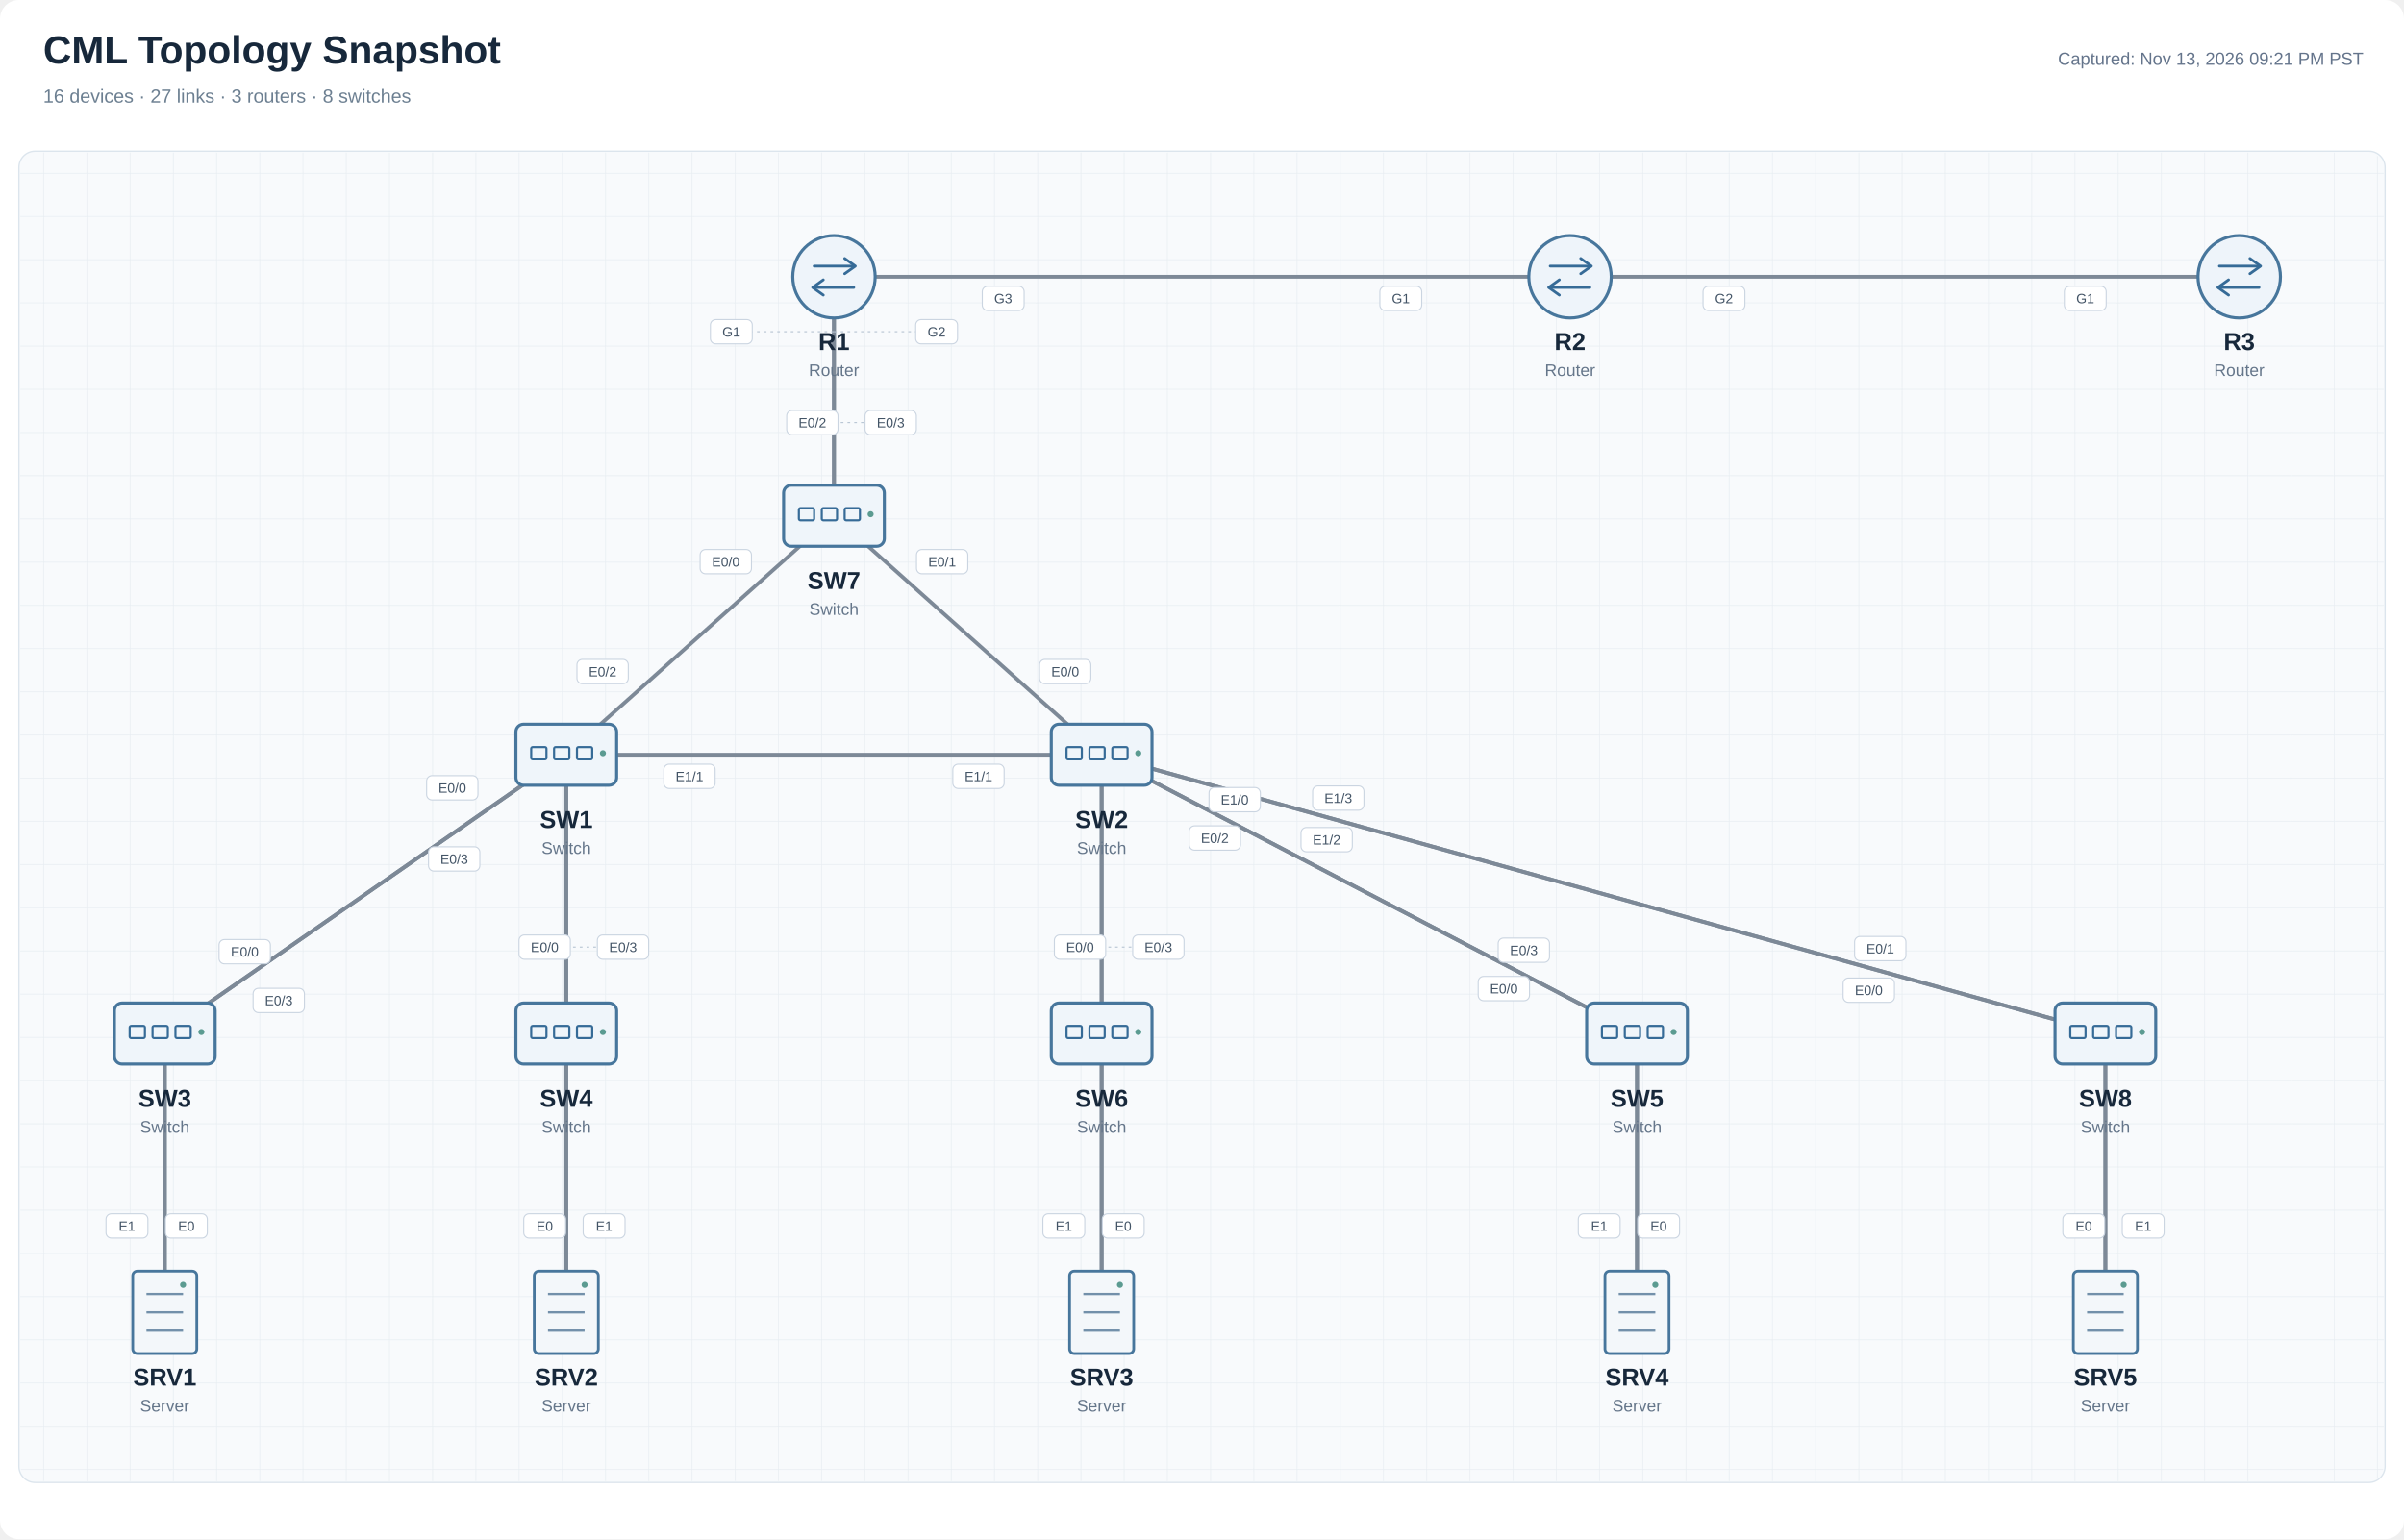
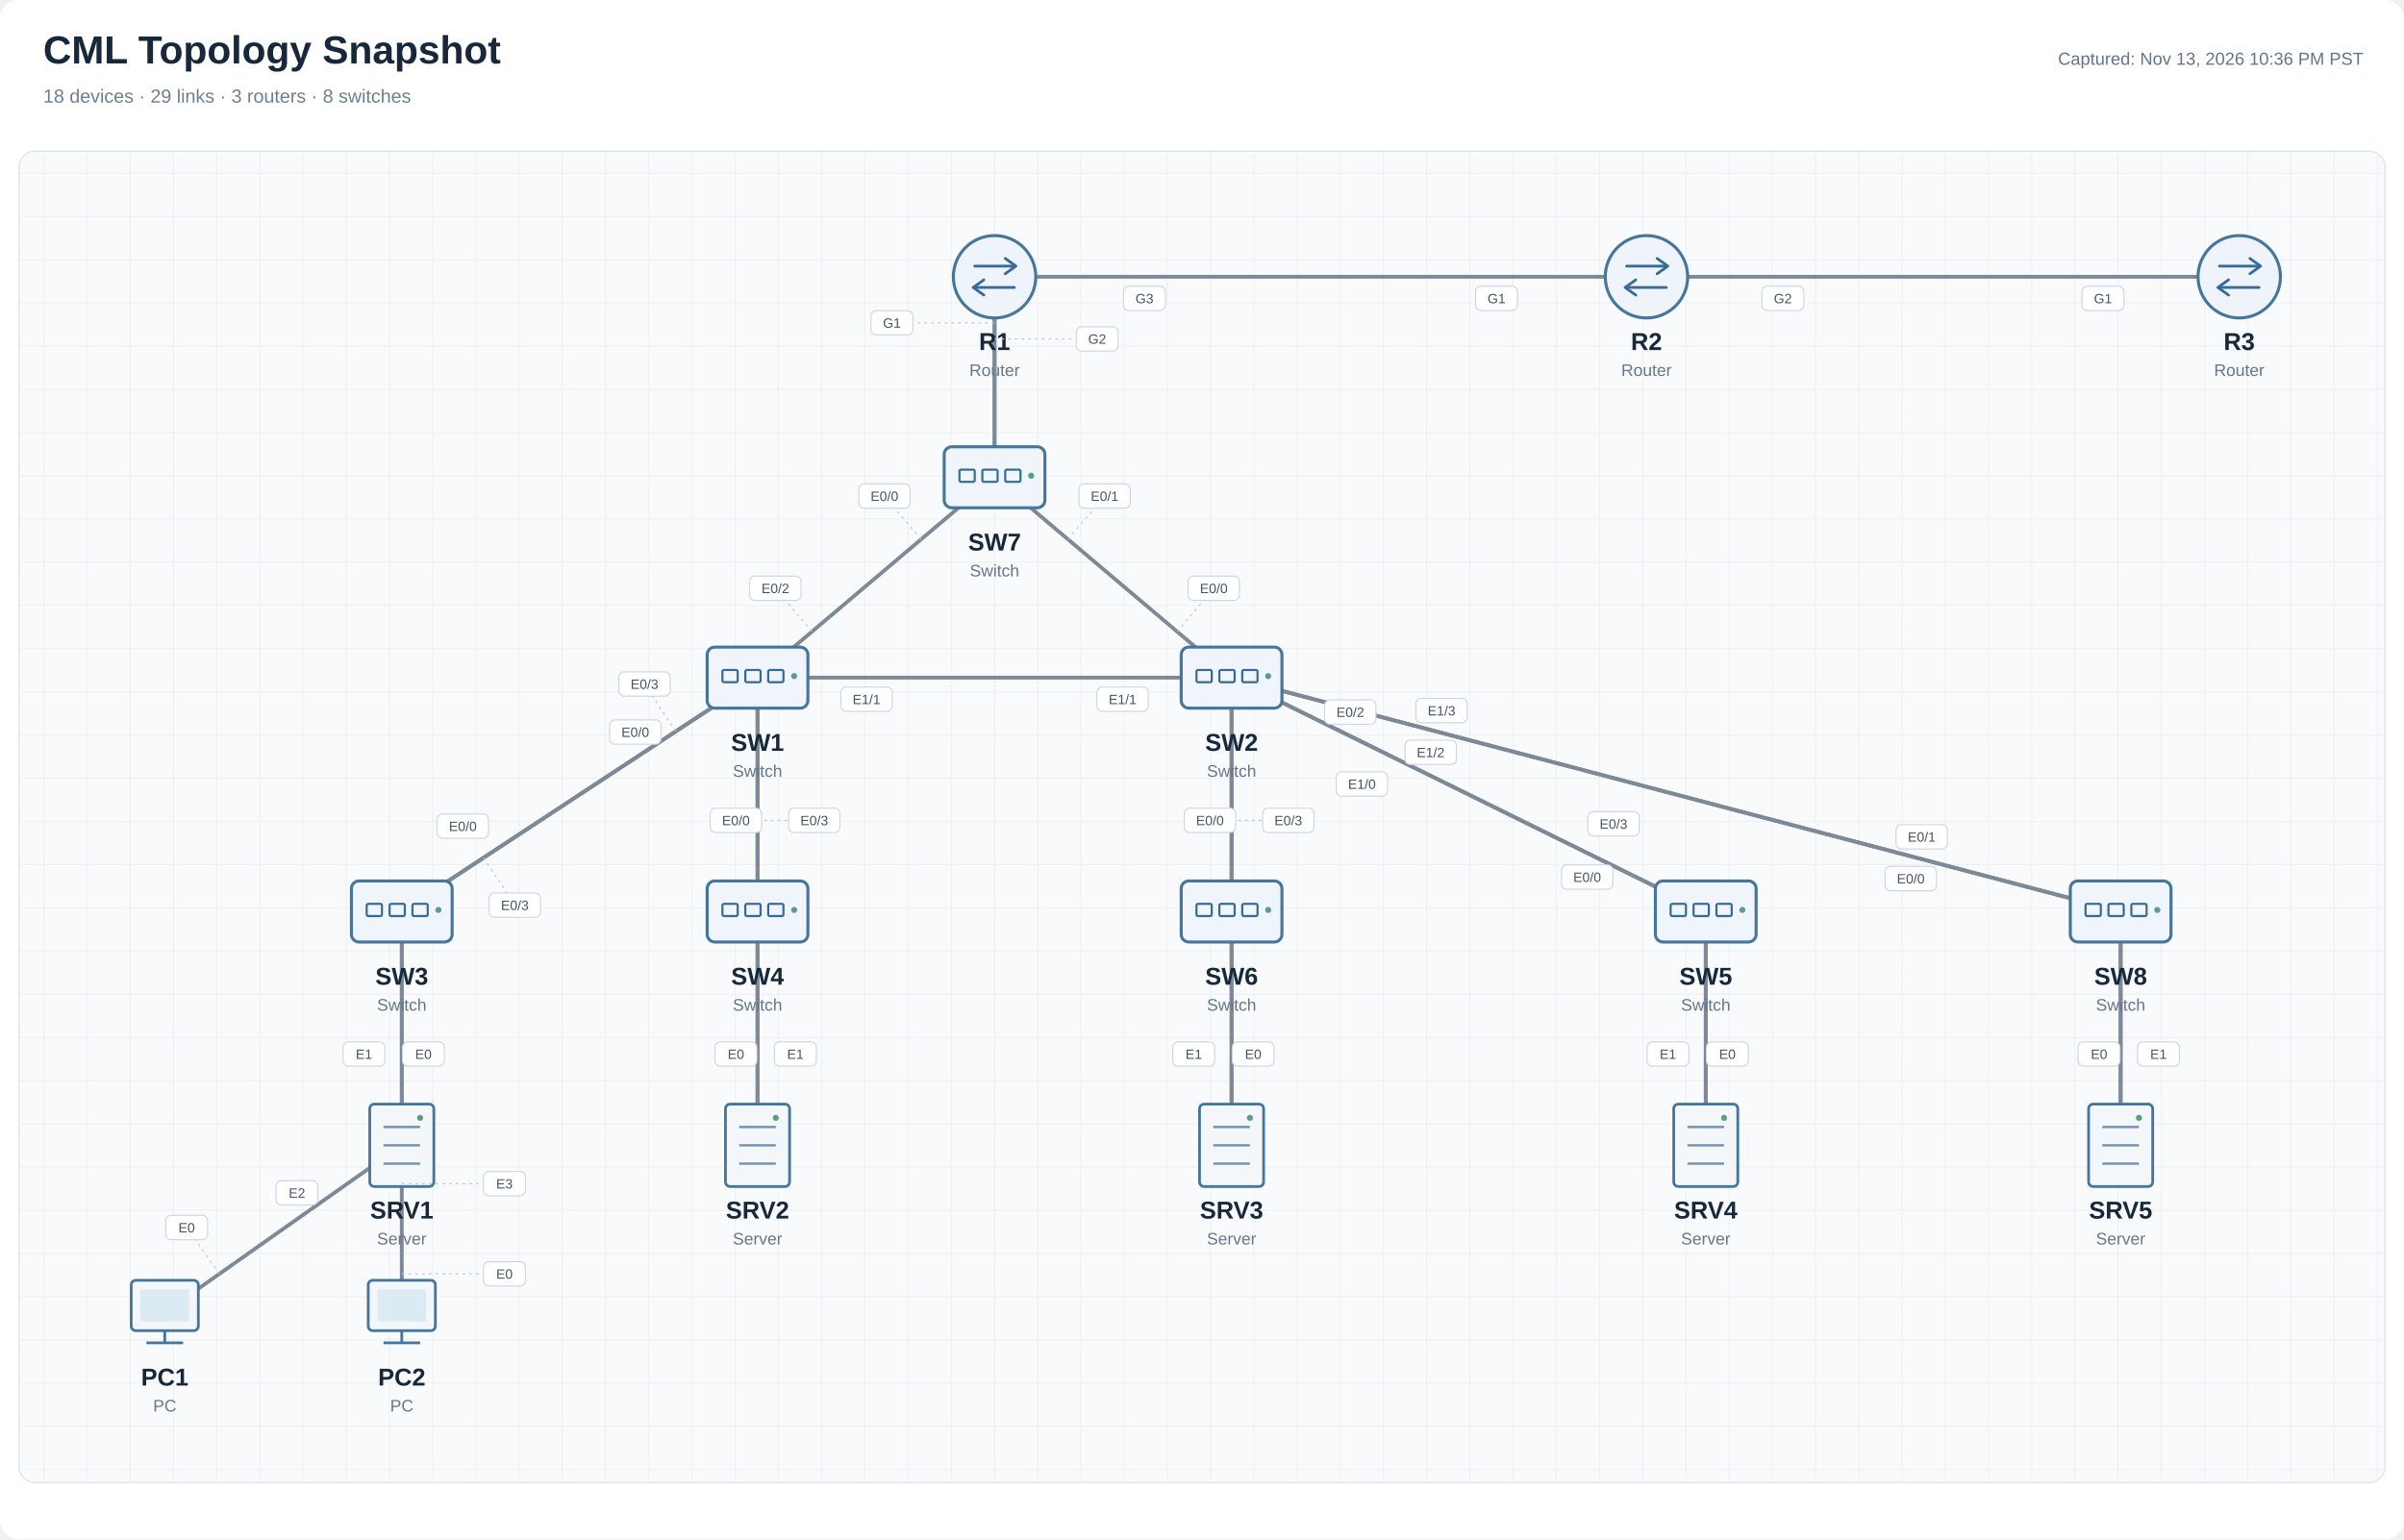
- <svg xmlns="http://www.w3.org/2000/svg" width="1780" height="1140" viewBox="0 0 1780 1140" data-nodes="16" data-links="27" data-routers="3" data-switches="8">
+ <svg xmlns="http://www.w3.org/2000/svg" width="1780" height="1140" viewBox="0 0 1780 1140" data-nodes="18" data-links="29" data-routers="3" data-switches="8">
  <defs>
    <pattern id="grid" width="32" height="32" patternUnits="userSpaceOnUse">
      <path d="M32 0H0V32" fill="none" stroke="#e8edf2" stroke-width="1" />
    </pattern>
  </defs>
  <rect width="1780" height="1140" rx="14" fill="#fff" />
  <rect x="14" y="112" width="1752" height="986" rx="12" fill="#f8fafc" stroke="#dce5ed" />
  <rect x="15" y="113" width="1750" height="984" rx="12" fill="url(#grid)" />
  <text x="32" y="47" font-family="Arial,Segoe UI,sans-serif" font-size="29" font-weight="700" fill="#17283b">CML Topology Snapshot</text>
-   <text x="32" y="76" font-family="Arial,Segoe UI,sans-serif" font-size="14" fill="#6c7f91">16 devices  ·  27 links  ·  3 routers  ·  8 switches</text>
-   <text x="1750" y="48" text-anchor="end" font-family="Arial,Segoe UI,sans-serif" font-size="13" fill="#64748b">Captured: Nov 13, 2026 09:21 PM PST</text>
-   <line x1="419.3" y1="559.0" x2="122.0" y2="765.5" stroke="#7d8997" stroke-width="2.8" />
-   <line x1="419.3" y1="559.0" x2="419.3" y2="765.5" stroke="#7d8997" stroke-width="2.8" />
-   <line x1="815.7" y1="559.0" x2="815.7" y2="765.5" stroke="#7d8997" stroke-width="2.8" />
-   <line x1="815.7" y1="559.0" x2="1212.1" y2="765.5" stroke="#7d8997" stroke-width="2.8" />
-   <line x1="122.0" y1="972.0" x2="122.0" y2="765.5" stroke="#7d8997" stroke-width="2.8" />
-   <line x1="122.0" y1="972.0" x2="122.0" y2="765.5" stroke="#7d8997" stroke-width="2.8" />
-   <line x1="419.3" y1="765.5" x2="419.3" y2="972.0" stroke="#7d8997" stroke-width="2.8" />
-   <line x1="419.3" y1="765.5" x2="419.3" y2="972.0" stroke="#7d8997" stroke-width="2.8" />
-   <line x1="815.7" y1="972.0" x2="815.7" y2="765.5" stroke="#7d8997" stroke-width="2.8" />
-   <line x1="815.7" y1="972.0" x2="815.7" y2="765.5" stroke="#7d8997" stroke-width="2.8" />
-   <line x1="1212.1" y1="972.0" x2="1212.1" y2="765.5" stroke="#7d8997" stroke-width="2.8" />
-   <line x1="1212.1" y1="972.0" x2="1212.1" y2="765.5" stroke="#7d8997" stroke-width="2.8" />
-   <line x1="122.0" y1="765.5" x2="419.3" y2="559.0" stroke="#7d8997" stroke-width="2.8" />
-   <line x1="419.3" y1="765.5" x2="419.3" y2="559.0" stroke="#7d8997" stroke-width="2.8" />
-   <line x1="815.7" y1="765.5" x2="815.7" y2="559.0" stroke="#7d8997" stroke-width="2.8" />
-   <line x1="1212.1" y1="765.5" x2="815.7" y2="559.0" stroke="#7d8997" stroke-width="2.8" />
-   <line x1="419.3" y1="559.0" x2="815.7" y2="559.0" stroke="#7d8997" stroke-width="2.8" />
-   <line x1="419.3" y1="559.0" x2="617.5" y2="382.0" stroke="#7d8997" stroke-width="2.8" />
-   <line x1="815.7" y1="559.0" x2="617.5" y2="382.0" stroke="#7d8997" stroke-width="2.8" />
-   <line x1="815.7" y1="559.0" x2="1558.9" y2="765.5" stroke="#7d8997" stroke-width="2.8" />
-   <line x1="815.7" y1="559.0" x2="1558.9" y2="765.5" stroke="#7d8997" stroke-width="2.8" />
-   <line x1="1558.9" y1="765.5" x2="1558.9" y2="972.0" stroke="#7d8997" stroke-width="2.8" />
-   <line x1="1558.9" y1="765.5" x2="1558.9" y2="972.0" stroke="#7d8997" stroke-width="2.8" />
-   <line x1="617.5" y1="205.0" x2="617.5" y2="382.0" stroke="#7d8997" stroke-width="2.8" />
-   <line x1="617.5" y1="205.0" x2="617.5" y2="382.0" stroke="#7d8997" stroke-width="2.8" />
-   <line x1="617.5" y1="205.0" x2="1162.5" y2="205.0" stroke="#7d8997" stroke-width="2.8" />
-   <line x1="1162.5" y1="205.0" x2="1658.0" y2="205.0" stroke="#7d8997" stroke-width="2.8" />
-   <g transform="translate(419.3,559.0) scale(1.13)">
+   <text x="32" y="76" font-family="Arial,Segoe UI,sans-serif" font-size="14" fill="#6c7f91">18 devices  ·  29 links  ·  3 routers  ·  8 switches</text>
+   <text x="1750" y="48" text-anchor="end" font-family="Arial,Segoe UI,sans-serif" font-size="13" fill="#64748b">Captured: Nov 13, 2026 10:36 PM PST</text>
+   <line x1="560.9" y1="501.9" x2="297.5" y2="675.1" stroke="#7d8997" stroke-width="2.8" />
+   <line x1="560.9" y1="501.9" x2="560.9" y2="675.1" stroke="#7d8997" stroke-width="2.8" />
+   <line x1="911.9" y1="501.9" x2="911.9" y2="675.1" stroke="#7d8997" stroke-width="2.8" />
+   <line x1="911.9" y1="501.9" x2="1263.0" y2="675.1" stroke="#7d8997" stroke-width="2.8" />
+   <line x1="297.5" y1="848.3" x2="297.5" y2="675.1" stroke="#7d8997" stroke-width="2.8" />
+   <line x1="297.5" y1="848.3" x2="297.5" y2="675.1" stroke="#7d8997" stroke-width="2.8" />
+   <line x1="560.9" y1="675.1" x2="560.9" y2="848.3" stroke="#7d8997" stroke-width="2.8" />
+   <line x1="560.9" y1="675.1" x2="560.9" y2="848.3" stroke="#7d8997" stroke-width="2.8" />
+   <line x1="911.9" y1="848.3" x2="911.9" y2="675.1" stroke="#7d8997" stroke-width="2.8" />
+   <line x1="911.9" y1="848.3" x2="911.9" y2="675.1" stroke="#7d8997" stroke-width="2.8" />
+   <line x1="1263.0" y1="848.3" x2="1263.0" y2="675.1" stroke="#7d8997" stroke-width="2.8" />
+   <line x1="1263.0" y1="848.3" x2="1263.0" y2="675.1" stroke="#7d8997" stroke-width="2.8" />
+   <line x1="297.5" y1="675.1" x2="560.9" y2="501.9" stroke="#7d8997" stroke-width="2.8" />
+   <line x1="560.9" y1="675.1" x2="560.9" y2="501.9" stroke="#7d8997" stroke-width="2.8" />
+   <line x1="911.9" y1="675.1" x2="911.9" y2="501.9" stroke="#7d8997" stroke-width="2.8" />
+   <line x1="1263.0" y1="675.1" x2="911.9" y2="501.9" stroke="#7d8997" stroke-width="2.8" />
+   <line x1="560.9" y1="501.9" x2="911.9" y2="501.9" stroke="#7d8997" stroke-width="2.8" />
+   <line x1="560.9" y1="501.9" x2="736.4" y2="353.5" stroke="#7d8997" stroke-width="2.8" />
+   <line x1="911.9" y1="501.9" x2="736.4" y2="353.5" stroke="#7d8997" stroke-width="2.8" />
+   <line x1="911.9" y1="501.9" x2="1570.2" y2="675.1" stroke="#7d8997" stroke-width="2.8" />
+   <line x1="911.9" y1="501.9" x2="1570.2" y2="675.1" stroke="#7d8997" stroke-width="2.8" />
+   <line x1="1570.2" y1="675.1" x2="1570.2" y2="848.3" stroke="#7d8997" stroke-width="2.8" />
+   <line x1="1570.2" y1="675.1" x2="1570.2" y2="848.3" stroke="#7d8997" stroke-width="2.8" />
+   <line x1="736.4" y1="205.0" x2="736.4" y2="353.5" stroke="#7d8997" stroke-width="2.8" />
+   <line x1="736.4" y1="205.0" x2="736.4" y2="353.5" stroke="#7d8997" stroke-width="2.8" />
+   <line x1="736.4" y1="205.0" x2="1219.1" y2="205.0" stroke="#7d8997" stroke-width="2.8" />
+   <line x1="1219.1" y1="205.0" x2="1658.0" y2="205.0" stroke="#7d8997" stroke-width="2.8" />
+   <line x1="122.0" y1="972.0" x2="297.5" y2="848.3" stroke="#7d8997" stroke-width="2.8" />
+   <line x1="297.5" y1="972.0" x2="297.5" y2="848.3" stroke="#7d8997" stroke-width="2.8" />
+   <g transform="translate(560.9,501.9) scale(1.13)">
    <rect x="-33" y="-20" width="66" height="40" rx="5" fill="#eff5fa" stroke="#47769c" stroke-width="2" />
    <rect x="-23" y="-5" width="10" height="8" rx="1" fill="none" stroke="#366b97" stroke-width="1.4" />
    <rect x="-8" y="-5" width="10" height="8" rx="1" fill="none" stroke="#366b97" stroke-width="1.4" />
    <rect x="7" y="-5" width="10" height="8" rx="1" fill="none" stroke="#366b97" stroke-width="1.4" />
    <circle cx="24" cy="-1" r="2" fill="#5b9b91" />
    <text x="0" y="48" text-anchor="middle" font-family="Arial,Segoe UI,sans-serif" font-size="16" font-weight="700" fill="#17283b">SW1</text>
    <text x="0" y="65" text-anchor="middle" font-family="Arial,Segoe UI,sans-serif" font-size="11" fill="#65768a">Switch</text>
  </g>
-   <g transform="translate(815.7,559.0) scale(1.13)">
+   <g transform="translate(911.9,501.9) scale(1.13)">
    <rect x="-33" y="-20" width="66" height="40" rx="5" fill="#eff5fa" stroke="#47769c" stroke-width="2" />
    <rect x="-23" y="-5" width="10" height="8" rx="1" fill="none" stroke="#366b97" stroke-width="1.4" />
    <rect x="-8" y="-5" width="10" height="8" rx="1" fill="none" stroke="#366b97" stroke-width="1.4" />
    <rect x="7" y="-5" width="10" height="8" rx="1" fill="none" stroke="#366b97" stroke-width="1.4" />
    <circle cx="24" cy="-1" r="2" fill="#5b9b91" />
    <text x="0" y="48" text-anchor="middle" font-family="Arial,Segoe UI,sans-serif" font-size="16" font-weight="700" fill="#17283b">SW2</text>
    <text x="0" y="65" text-anchor="middle" font-family="Arial,Segoe UI,sans-serif" font-size="11" fill="#65768a">Switch</text>
  </g>
-   <g transform="translate(122.0,972.0) scale(1.13)">
+   <g transform="translate(297.5,848.3) scale(1.13)">
    <rect x="-21" y="-27" width="42" height="54" rx="3" fill="#f3f7fa" stroke="#47769c" stroke-width="1.8" />
    <path d="M-12 -12 H12 M-12 0 H12 M-12 12 H12" stroke="#7290aa" stroke-width="1.5" />
    <circle cx="12" cy="-18" r="2" fill="#5b9b91" />
    <text x="0" y="48" text-anchor="middle" font-family="Arial,Segoe UI,sans-serif" font-size="16" font-weight="700" fill="#17283b">SRV1</text>
    <text x="0" y="65" text-anchor="middle" font-family="Arial,Segoe UI,sans-serif" font-size="11" fill="#65768a">Server</text>
  </g>
-   <g transform="translate(122.0,765.5) scale(1.13)">
+   <g transform="translate(297.5,675.1) scale(1.13)">
    <rect x="-33" y="-20" width="66" height="40" rx="5" fill="#eff5fa" stroke="#47769c" stroke-width="2" />
    <rect x="-23" y="-5" width="10" height="8" rx="1" fill="none" stroke="#366b97" stroke-width="1.4" />
    <rect x="-8" y="-5" width="10" height="8" rx="1" fill="none" stroke="#366b97" stroke-width="1.4" />
    <rect x="7" y="-5" width="10" height="8" rx="1" fill="none" stroke="#366b97" stroke-width="1.4" />
    <circle cx="24" cy="-1" r="2" fill="#5b9b91" />
    <text x="0" y="48" text-anchor="middle" font-family="Arial,Segoe UI,sans-serif" font-size="16" font-weight="700" fill="#17283b">SW3</text>
    <text x="0" y="65" text-anchor="middle" font-family="Arial,Segoe UI,sans-serif" font-size="11" fill="#65768a">Switch</text>
  </g>
-   <g transform="translate(419.3,765.5) scale(1.13)">
+   <g transform="translate(560.9,675.1) scale(1.13)">
    <rect x="-33" y="-20" width="66" height="40" rx="5" fill="#eff5fa" stroke="#47769c" stroke-width="2" />
    <rect x="-23" y="-5" width="10" height="8" rx="1" fill="none" stroke="#366b97" stroke-width="1.4" />
    <rect x="-8" y="-5" width="10" height="8" rx="1" fill="none" stroke="#366b97" stroke-width="1.4" />
    <rect x="7" y="-5" width="10" height="8" rx="1" fill="none" stroke="#366b97" stroke-width="1.4" />
    <circle cx="24" cy="-1" r="2" fill="#5b9b91" />
    <text x="0" y="48" text-anchor="middle" font-family="Arial,Segoe UI,sans-serif" font-size="16" font-weight="700" fill="#17283b">SW4</text>
    <text x="0" y="65" text-anchor="middle" font-family="Arial,Segoe UI,sans-serif" font-size="11" fill="#65768a">Switch</text>
  </g>
-   <g transform="translate(1212.1,765.5) scale(1.13)">
+   <g transform="translate(1263.0,675.1) scale(1.13)">
    <rect x="-33" y="-20" width="66" height="40" rx="5" fill="#eff5fa" stroke="#47769c" stroke-width="2" />
    <rect x="-23" y="-5" width="10" height="8" rx="1" fill="none" stroke="#366b97" stroke-width="1.4" />
    <rect x="-8" y="-5" width="10" height="8" rx="1" fill="none" stroke="#366b97" stroke-width="1.4" />
    <rect x="7" y="-5" width="10" height="8" rx="1" fill="none" stroke="#366b97" stroke-width="1.4" />
    <circle cx="24" cy="-1" r="2" fill="#5b9b91" />
    <text x="0" y="48" text-anchor="middle" font-family="Arial,Segoe UI,sans-serif" font-size="16" font-weight="700" fill="#17283b">SW5</text>
    <text x="0" y="65" text-anchor="middle" font-family="Arial,Segoe UI,sans-serif" font-size="11" fill="#65768a">Switch</text>
  </g>
-   <g transform="translate(815.7,765.5) scale(1.13)">
+   <g transform="translate(911.9,675.1) scale(1.13)">
    <rect x="-33" y="-20" width="66" height="40" rx="5" fill="#eff5fa" stroke="#47769c" stroke-width="2" />
    <rect x="-23" y="-5" width="10" height="8" rx="1" fill="none" stroke="#366b97" stroke-width="1.4" />
    <rect x="-8" y="-5" width="10" height="8" rx="1" fill="none" stroke="#366b97" stroke-width="1.4" />
    <rect x="7" y="-5" width="10" height="8" rx="1" fill="none" stroke="#366b97" stroke-width="1.4" />
    <circle cx="24" cy="-1" r="2" fill="#5b9b91" />
    <text x="0" y="48" text-anchor="middle" font-family="Arial,Segoe UI,sans-serif" font-size="16" font-weight="700" fill="#17283b">SW6</text>
    <text x="0" y="65" text-anchor="middle" font-family="Arial,Segoe UI,sans-serif" font-size="11" fill="#65768a">Switch</text>
  </g>
-   <g transform="translate(419.3,972.0) scale(1.13)">
+   <g transform="translate(560.9,848.3) scale(1.13)">
    <rect x="-21" y="-27" width="42" height="54" rx="3" fill="#f3f7fa" stroke="#47769c" stroke-width="1.8" />
    <path d="M-12 -12 H12 M-12 0 H12 M-12 12 H12" stroke="#7290aa" stroke-width="1.5" />
    <circle cx="12" cy="-18" r="2" fill="#5b9b91" />
    <text x="0" y="48" text-anchor="middle" font-family="Arial,Segoe UI,sans-serif" font-size="16" font-weight="700" fill="#17283b">SRV2</text>
    <text x="0" y="65" text-anchor="middle" font-family="Arial,Segoe UI,sans-serif" font-size="11" fill="#65768a">Server</text>
  </g>
-   <g transform="translate(815.7,972.0) scale(1.13)">
+   <g transform="translate(911.9,848.3) scale(1.13)">
    <rect x="-21" y="-27" width="42" height="54" rx="3" fill="#f3f7fa" stroke="#47769c" stroke-width="1.8" />
    <path d="M-12 -12 H12 M-12 0 H12 M-12 12 H12" stroke="#7290aa" stroke-width="1.5" />
    <circle cx="12" cy="-18" r="2" fill="#5b9b91" />
    <text x="0" y="48" text-anchor="middle" font-family="Arial,Segoe UI,sans-serif" font-size="16" font-weight="700" fill="#17283b">SRV3</text>
    <text x="0" y="65" text-anchor="middle" font-family="Arial,Segoe UI,sans-serif" font-size="11" fill="#65768a">Server</text>
  </g>
-   <g transform="translate(1212.1,972.0) scale(1.13)">
+   <g transform="translate(1263.0,848.3) scale(1.13)">
    <rect x="-21" y="-27" width="42" height="54" rx="3" fill="#f3f7fa" stroke="#47769c" stroke-width="1.8" />
    <path d="M-12 -12 H12 M-12 0 H12 M-12 12 H12" stroke="#7290aa" stroke-width="1.5" />
    <circle cx="12" cy="-18" r="2" fill="#5b9b91" />
    <text x="0" y="48" text-anchor="middle" font-family="Arial,Segoe UI,sans-serif" font-size="16" font-weight="700" fill="#17283b">SRV4</text>
    <text x="0" y="65" text-anchor="middle" font-family="Arial,Segoe UI,sans-serif" font-size="11" fill="#65768a">Server</text>
  </g>
-   <g transform="translate(617.5,382.0) scale(1.13)">
+   <g transform="translate(736.4,353.5) scale(1.13)">
    <rect x="-33" y="-20" width="66" height="40" rx="5" fill="#eff5fa" stroke="#47769c" stroke-width="2" />
    <rect x="-23" y="-5" width="10" height="8" rx="1" fill="none" stroke="#366b97" stroke-width="1.4" />
    <rect x="-8" y="-5" width="10" height="8" rx="1" fill="none" stroke="#366b97" stroke-width="1.4" />
    <rect x="7" y="-5" width="10" height="8" rx="1" fill="none" stroke="#366b97" stroke-width="1.4" />
    <circle cx="24" cy="-1" r="2" fill="#5b9b91" />
    <text x="0" y="48" text-anchor="middle" font-family="Arial,Segoe UI,sans-serif" font-size="16" font-weight="700" fill="#17283b">SW7</text>
    <text x="0" y="65" text-anchor="middle" font-family="Arial,Segoe UI,sans-serif" font-size="11" fill="#65768a">Switch</text>
  </g>
-   <g transform="translate(1558.9,765.5) scale(1.13)">
+   <g transform="translate(1570.2,675.1) scale(1.13)">
    <rect x="-33" y="-20" width="66" height="40" rx="5" fill="#eff5fa" stroke="#47769c" stroke-width="2" />
    <rect x="-23" y="-5" width="10" height="8" rx="1" fill="none" stroke="#366b97" stroke-width="1.4" />
    <rect x="-8" y="-5" width="10" height="8" rx="1" fill="none" stroke="#366b97" stroke-width="1.4" />
    <rect x="7" y="-5" width="10" height="8" rx="1" fill="none" stroke="#366b97" stroke-width="1.4" />
    <circle cx="24" cy="-1" r="2" fill="#5b9b91" />
    <text x="0" y="48" text-anchor="middle" font-family="Arial,Segoe UI,sans-serif" font-size="16" font-weight="700" fill="#17283b">SW8</text>
    <text x="0" y="65" text-anchor="middle" font-family="Arial,Segoe UI,sans-serif" font-size="11" fill="#65768a">Switch</text>
  </g>
-   <g transform="translate(1558.9,972.0) scale(1.13)">
+   <g transform="translate(1570.2,848.3) scale(1.13)">
    <rect x="-21" y="-27" width="42" height="54" rx="3" fill="#f3f7fa" stroke="#47769c" stroke-width="1.8" />
    <path d="M-12 -12 H12 M-12 0 H12 M-12 12 H12" stroke="#7290aa" stroke-width="1.5" />
    <circle cx="12" cy="-18" r="2" fill="#5b9b91" />
    <text x="0" y="48" text-anchor="middle" font-family="Arial,Segoe UI,sans-serif" font-size="16" font-weight="700" fill="#17283b">SRV5</text>
    <text x="0" y="65" text-anchor="middle" font-family="Arial,Segoe UI,sans-serif" font-size="11" fill="#65768a">Server</text>
  </g>
-   <g transform="translate(617.5,205.0) scale(1.13)">
+   <g transform="translate(736.4,205.0) scale(1.13)">
    <circle cx="0" cy="0" r="27" fill="#eef4fa" stroke="#47769c" stroke-width="2" />
    <path d="M-13 -7 H13 M-13 7 H13" fill="none" stroke="#366b97" stroke-width="1.8" stroke-linecap="round" />
    <path d="M7 -12 L14 -7 L7 -2 M-7 2 L-14 7 L-7 12" fill="none" stroke="#366b97" stroke-width="1.8" stroke-linecap="round" stroke-linejoin="round" />
    <text x="0" y="48" text-anchor="middle" font-family="Arial,Segoe UI,sans-serif" font-size="16" font-weight="700" fill="#17283b">R1</text>
    <text x="0" y="65" text-anchor="middle" font-family="Arial,Segoe UI,sans-serif" font-size="11" fill="#65768a">Router</text>
  </g>
-   <g transform="translate(1162.5,205.0) scale(1.13)">
+   <g transform="translate(1219.1,205.0) scale(1.13)">
    <circle cx="0" cy="0" r="27" fill="#eef4fa" stroke="#47769c" stroke-width="2" />
    <path d="M-13 -7 H13 M-13 7 H13" fill="none" stroke="#366b97" stroke-width="1.8" stroke-linecap="round" />
    <path d="M7 -12 L14 -7 L7 -2 M-7 2 L-14 7 L-7 12" fill="none" stroke="#366b97" stroke-width="1.8" stroke-linecap="round" stroke-linejoin="round" />
    <text x="0" y="48" text-anchor="middle" font-family="Arial,Segoe UI,sans-serif" font-size="16" font-weight="700" fill="#17283b">R2</text>
    <text x="0" y="65" text-anchor="middle" font-family="Arial,Segoe UI,sans-serif" font-size="11" fill="#65768a">Router</text>
  </g>
  <g transform="translate(1658.0,205.0) scale(1.13)">
    <circle cx="0" cy="0" r="27" fill="#eef4fa" stroke="#47769c" stroke-width="2" />
    <path d="M-13 -7 H13 M-13 7 H13" fill="none" stroke="#366b97" stroke-width="1.8" stroke-linecap="round" />
    <path d="M7 -12 L14 -7 L7 -2 M-7 2 L-14 7 L-7 12" fill="none" stroke="#366b97" stroke-width="1.8" stroke-linecap="round" stroke-linejoin="round" />
    <text x="0" y="48" text-anchor="middle" font-family="Arial,Segoe UI,sans-serif" font-size="16" font-weight="700" fill="#17283b">R3</text>
    <text x="0" y="65" text-anchor="middle" font-family="Arial,Segoe UI,sans-serif" font-size="11" fill="#65768a">Router</text>
  </g>
-   <line x1="419.3" y1="701.5" x2="461.3" y2="701.5" stroke="#b7c5d3" stroke-width="0.8" stroke-dasharray="2 3" />
-   <line x1="815.7" y1="701.5" x2="857.7" y2="701.5" stroke="#b7c5d3" stroke-width="0.8" stroke-dasharray="2 3" />
-   <line x1="617.5" y1="245.7" x2="541.5" y2="245.7" stroke="#b7c5d3" stroke-width="0.8" stroke-dasharray="2 3" />
-   <line x1="617.5" y1="245.7" x2="693.5" y2="245.7" stroke="#b7c5d3" stroke-width="0.8" stroke-dasharray="2 3" />
-   <line x1="617.5" y1="313.0" x2="659.5" y2="313.0" stroke="#b7c5d3" stroke-width="0.8" stroke-dasharray="2 3" />
-   <rect x="963.3" y="612.9" width="38.0" height="18" rx="4" fill="#ffffff" stroke="#cbd5e1" stroke-width="0.8" />
-   <text x="982.3" y="625.5" text-anchor="middle" font-family="Arial,Segoe UI,sans-serif" font-size="10" fill="#435466">E1/2</text>
-   <rect x="1364.7" y="724.4" width="38.0" height="18" rx="4" fill="#ffffff" stroke="#cbd5e1" stroke-width="0.8" />
-   <text x="1383.7" y="737.0" text-anchor="middle" font-family="Arial,Segoe UI,sans-serif" font-size="10" fill="#435466">E0/0</text>
-   <rect x="971.9" y="582.1" width="38.0" height="18" rx="4" fill="#ffffff" stroke="#cbd5e1" stroke-width="0.8" />
-   <text x="990.9" y="594.7" text-anchor="middle" font-family="Arial,Segoe UI,sans-serif" font-size="10" fill="#435466">E1/3</text>
-   <rect x="1373.2" y="693.6" width="38.0" height="18" rx="4" fill="#ffffff" stroke="#cbd5e1" stroke-width="0.8" />
-   <text x="1392.2" y="706.2" text-anchor="middle" font-family="Arial,Segoe UI,sans-serif" font-size="10" fill="#435466">E0/1</text>
-   <rect x="727.3" y="212.0" width="31.0" height="18" rx="4" fill="#ffffff" stroke="#cbd5e1" stroke-width="0.8" />
-   <text x="742.8" y="224.6" text-anchor="middle" font-family="Arial,Segoe UI,sans-serif" font-size="10" fill="#435466">G3</text>
-   <rect x="1021.7" y="212.0" width="31.0" height="18" rx="4" fill="#ffffff" stroke="#cbd5e1" stroke-width="0.8" />
-   <text x="1037.2" y="224.6" text-anchor="middle" font-family="Arial,Segoe UI,sans-serif" font-size="10" fill="#435466">G1</text>
-   <rect x="1261.0" y="212.0" width="31.0" height="18" rx="4" fill="#ffffff" stroke="#cbd5e1" stroke-width="0.8" />
-   <text x="1276.5" y="224.6" text-anchor="middle" font-family="Arial,Segoe UI,sans-serif" font-size="10" fill="#435466">G2</text>
-   <rect x="1528.5" y="212.0" width="31.0" height="18" rx="4" fill="#ffffff" stroke="#cbd5e1" stroke-width="0.8" />
-   <text x="1544.0" y="224.6" text-anchor="middle" font-family="Arial,Segoe UI,sans-serif" font-size="10" fill="#435466">G1</text>
-   <rect x="880.5" y="611.7" width="38.0" height="18" rx="4" fill="#ffffff" stroke="#cbd5e1" stroke-width="0.8" />
-   <text x="899.5" y="624.3" text-anchor="middle" font-family="Arial,Segoe UI,sans-serif" font-size="10" fill="#435466">E0/2</text>
-   <rect x="1094.5" y="723.2" width="38.0" height="18" rx="4" fill="#ffffff" stroke="#cbd5e1" stroke-width="0.8" />
-   <text x="1113.5" y="735.8" text-anchor="middle" font-family="Arial,Segoe UI,sans-serif" font-size="10" fill="#435466">E0/0</text>
-   <rect x="1109.3" y="694.8" width="38.0" height="18" rx="4" fill="#ffffff" stroke="#cbd5e1" stroke-width="0.8" />
-   <text x="1128.3" y="707.4" text-anchor="middle" font-family="Arial,Segoe UI,sans-serif" font-size="10" fill="#435466">E0/3</text>
-   <rect x="895.2" y="583.3" width="38.0" height="18" rx="4" fill="#ffffff" stroke="#cbd5e1" stroke-width="0.8" />
-   <text x="914.2" y="595.9" text-anchor="middle" font-family="Arial,Segoe UI,sans-serif" font-size="10" fill="#435466">E1/0</text>
-   <rect x="491.5" y="566.0" width="38.0" height="18" rx="4" fill="#ffffff" stroke="#cbd5e1" stroke-width="0.8" />
-   <text x="510.5" y="578.6" text-anchor="middle" font-family="Arial,Segoe UI,sans-serif" font-size="10" fill="#435466">E1/1</text>
-   <rect x="705.5" y="566.0" width="38.0" height="18" rx="4" fill="#ffffff" stroke="#cbd5e1" stroke-width="0.8" />
-   <text x="724.5" y="578.6" text-anchor="middle" font-family="Arial,Segoe UI,sans-serif" font-size="10" fill="#435466">E1/1</text>
-   <rect x="315.9" y="574.5" width="38.0" height="18" rx="4" fill="#ffffff" stroke="#cbd5e1" stroke-width="0.8" />
-   <text x="334.9" y="587.1" text-anchor="middle" font-family="Arial,Segoe UI,sans-serif" font-size="10" fill="#435466">E0/0</text>
-   <rect x="162.2" y="695.9" width="38.0" height="18" rx="4" fill="#ffffff" stroke="#cbd5e1" stroke-width="0.8" />
-   <text x="181.2" y="708.5" text-anchor="middle" font-family="Arial,Segoe UI,sans-serif" font-size="10" fill="#435466">E0/0</text>
-   <rect x="187.4" y="732.0" width="38.0" height="18" rx="4" fill="#ffffff" stroke="#cbd5e1" stroke-width="0.8" />
-   <text x="206.4" y="744.6" text-anchor="middle" font-family="Arial,Segoe UI,sans-serif" font-size="10" fill="#435466">E0/3</text>
-   <rect x="317.3" y="627.2" width="38.0" height="18" rx="4" fill="#ffffff" stroke="#cbd5e1" stroke-width="0.8" />
-   <text x="336.3" y="639.8" text-anchor="middle" font-family="Arial,Segoe UI,sans-serif" font-size="10" fill="#435466">E0/3</text>
-   <rect x="427.2" y="488.4" width="38.0" height="18" rx="4" fill="#ffffff" stroke="#cbd5e1" stroke-width="0.8" />
-   <text x="446.2" y="501.0" text-anchor="middle" font-family="Arial,Segoe UI,sans-serif" font-size="10" fill="#435466">E0/2</text>
-   <rect x="518.4" y="407.0" width="38.0" height="18" rx="4" fill="#ffffff" stroke="#cbd5e1" stroke-width="0.8" />
-   <text x="537.4" y="419.6" text-anchor="middle" font-family="Arial,Segoe UI,sans-serif" font-size="10" fill="#435466">E0/0</text>
-   <rect x="769.7" y="488.4" width="38.0" height="18" rx="4" fill="#ffffff" stroke="#cbd5e1" stroke-width="0.8" />
-   <text x="788.7" y="501.0" text-anchor="middle" font-family="Arial,Segoe UI,sans-serif" font-size="10" fill="#435466">E0/0</text>
-   <rect x="678.6" y="407.0" width="38.0" height="18" rx="4" fill="#ffffff" stroke="#cbd5e1" stroke-width="0.8" />
-   <text x="697.6" y="419.6" text-anchor="middle" font-family="Arial,Segoe UI,sans-serif" font-size="10" fill="#435466">E0/1</text>
-   <rect x="384.3" y="692.5" width="38.0" height="18" rx="4" fill="#ffffff" stroke="#cbd5e1" stroke-width="0.8" />
-   <text x="403.3" y="705.1" text-anchor="middle" font-family="Arial,Segoe UI,sans-serif" font-size="10" fill="#435466">E0/0</text>
-   <rect x="780.7" y="692.5" width="38.0" height="18" rx="4" fill="#ffffff" stroke="#cbd5e1" stroke-width="0.8" />
-   <text x="799.7" y="705.1" text-anchor="middle" font-family="Arial,Segoe UI,sans-serif" font-size="10" fill="#435466">E0/0</text>
-   <rect x="122.5" y="899.0" width="31.0" height="18" rx="4" fill="#ffffff" stroke="#cbd5e1" stroke-width="0.8" />
-   <text x="138.0" y="911.6" text-anchor="middle" font-family="Arial,Segoe UI,sans-serif" font-size="10" fill="#435466">E0</text>
-   <rect x="78.5" y="899.0" width="31.0" height="18" rx="4" fill="#ffffff" stroke="#cbd5e1" stroke-width="0.8" />
-   <text x="94.0" y="911.6" text-anchor="middle" font-family="Arial,Segoe UI,sans-serif" font-size="10" fill="#435466">E1</text>
-   <rect x="387.8" y="899.0" width="31.0" height="18" rx="4" fill="#ffffff" stroke="#cbd5e1" stroke-width="0.8" />
-   <text x="403.3" y="911.6" text-anchor="middle" font-family="Arial,Segoe UI,sans-serif" font-size="10" fill="#435466">E0</text>
-   <rect x="431.8" y="899.0" width="31.0" height="18" rx="4" fill="#ffffff" stroke="#cbd5e1" stroke-width="0.8" />
-   <text x="447.3" y="911.6" text-anchor="middle" font-family="Arial,Segoe UI,sans-serif" font-size="10" fill="#435466">E1</text>
-   <rect x="816.2" y="899.0" width="31.0" height="18" rx="4" fill="#ffffff" stroke="#cbd5e1" stroke-width="0.8" />
-   <text x="831.7" y="911.6" text-anchor="middle" font-family="Arial,Segoe UI,sans-serif" font-size="10" fill="#435466">E0</text>
-   <rect x="772.2" y="899.0" width="31.0" height="18" rx="4" fill="#ffffff" stroke="#cbd5e1" stroke-width="0.8" />
-   <text x="787.7" y="911.6" text-anchor="middle" font-family="Arial,Segoe UI,sans-serif" font-size="10" fill="#435466">E1</text>
-   <rect x="1212.6" y="899.0" width="31.0" height="18" rx="4" fill="#ffffff" stroke="#cbd5e1" stroke-width="0.8" />
-   <text x="1228.1" y="911.6" text-anchor="middle" font-family="Arial,Segoe UI,sans-serif" font-size="10" fill="#435466">E0</text>
-   <rect x="1168.6" y="899.0" width="31.0" height="18" rx="4" fill="#ffffff" stroke="#cbd5e1" stroke-width="0.8" />
-   <text x="1184.1" y="911.6" text-anchor="middle" font-family="Arial,Segoe UI,sans-serif" font-size="10" fill="#435466">E1</text>
-   <rect x="442.3" y="692.5" width="38.0" height="18" rx="4" fill="#ffffff" stroke="#cbd5e1" stroke-width="0.8" />
-   <text x="461.3" y="705.1" text-anchor="middle" font-family="Arial,Segoe UI,sans-serif" font-size="10" fill="#435466">E0/3</text>
-   <rect x="838.7" y="692.5" width="38.0" height="18" rx="4" fill="#ffffff" stroke="#cbd5e1" stroke-width="0.8" />
-   <text x="857.7" y="705.1" text-anchor="middle" font-family="Arial,Segoe UI,sans-serif" font-size="10" fill="#435466">E0/3</text>
-   <rect x="1527.4" y="899.0" width="31.0" height="18" rx="4" fill="#ffffff" stroke="#cbd5e1" stroke-width="0.8" />
-   <text x="1542.9" y="911.6" text-anchor="middle" font-family="Arial,Segoe UI,sans-serif" font-size="10" fill="#435466">E0</text>
-   <rect x="1571.4" y="899.0" width="31.0" height="18" rx="4" fill="#ffffff" stroke="#cbd5e1" stroke-width="0.8" />
-   <text x="1586.9" y="911.6" text-anchor="middle" font-family="Arial,Segoe UI,sans-serif" font-size="10" fill="#435466">E1</text>
-   <rect x="526.0" y="236.7" width="31.0" height="18" rx="4" fill="#ffffff" stroke="#cbd5e1" stroke-width="0.8" />
-   <text x="541.5" y="249.3" text-anchor="middle" font-family="Arial,Segoe UI,sans-serif" font-size="10" fill="#435466">G1</text>
-   <rect x="582.5" y="304.0" width="38.0" height="18" rx="4" fill="#ffffff" stroke="#cbd5e1" stroke-width="0.8" />
-   <text x="601.5" y="316.6" text-anchor="middle" font-family="Arial,Segoe UI,sans-serif" font-size="10" fill="#435466">E0/2</text>
-   <rect x="678.0" y="236.7" width="31.0" height="18" rx="4" fill="#ffffff" stroke="#cbd5e1" stroke-width="0.8" />
-   <text x="693.5" y="249.3" text-anchor="middle" font-family="Arial,Segoe UI,sans-serif" font-size="10" fill="#435466">G2</text>
-   <rect x="640.5" y="304.0" width="38.0" height="18" rx="4" fill="#ffffff" stroke="#cbd5e1" stroke-width="0.8" />
-   <text x="659.5" y="316.6" text-anchor="middle" font-family="Arial,Segoe UI,sans-serif" font-size="10" fill="#435466">E0/3</text>
+   <g transform="translate(122.0,972.0) scale(1.13)">
+     <rect x="-22" y="-21" width="44" height="33" rx="3" fill="#f3f7fa" stroke="#47769c" stroke-width="1.8" />
+     <rect x="-16" y="-15" width="32" height="21" rx="1" fill="#dceaf3" />
+     <path d="M0 12 V20 M-12 20 H12" stroke="#47769c" stroke-width="1.8" />
+     <text x="0" y="48" text-anchor="middle" font-family="Arial,Segoe UI,sans-serif" font-size="16" font-weight="700" fill="#17283b">PC1</text>
+     <text x="0" y="65" text-anchor="middle" font-family="Arial,Segoe UI,sans-serif" font-size="11" fill="#65768a">PC</text>
+   </g>
+   <g transform="translate(297.5,972.0) scale(1.13)">
+     <rect x="-22" y="-21" width="44" height="33" rx="3" fill="#f3f7fa" stroke="#47769c" stroke-width="1.8" />
+     <rect x="-16" y="-15" width="32" height="21" rx="1" fill="#dceaf3" />
+     <path d="M0 12 V20 M-12 20 H12" stroke="#47769c" stroke-width="1.8" />
+     <text x="0" y="48" text-anchor="middle" font-family="Arial,Segoe UI,sans-serif" font-size="16" font-weight="700" fill="#17283b">PC2</text>
+     <text x="0" y="65" text-anchor="middle" font-family="Arial,Segoe UI,sans-serif" font-size="11" fill="#65768a">PC</text>
+   </g>
+   <line x1="358.1" y1="635.3" x2="381.2" y2="670.4" stroke="#b7c5d3" stroke-width="0.8" stroke-dasharray="2 3" />
+   <line x1="500.3" y1="541.7" x2="477.2" y2="506.6" stroke="#b7c5d3" stroke-width="0.8" stroke-dasharray="2 3" />
+   <line x1="871.6" y1="467.8" x2="898.7" y2="435.7" stroke="#b7c5d3" stroke-width="0.8" stroke-dasharray="2 3" />
+   <line x1="790.8" y1="399.5" x2="817.9" y2="367.4" stroke="#b7c5d3" stroke-width="0.8" stroke-dasharray="2 3" />
+   <line x1="601.2" y1="467.8" x2="574.1" y2="435.7" stroke="#b7c5d3" stroke-width="0.8" stroke-dasharray="2 3" />
+   <line x1="682.0" y1="399.5" x2="654.9" y2="367.4" stroke="#b7c5d3" stroke-width="0.8" stroke-dasharray="2 3" />
+   <line x1="162.4" y1="943.5" x2="138.2" y2="909.2" stroke="#b7c5d3" stroke-width="0.8" stroke-dasharray="2 3" />
+   <line x1="560.9" y1="607.6" x2="602.9" y2="607.6" stroke="#b7c5d3" stroke-width="0.8" stroke-dasharray="2 3" />
+   <line x1="911.9" y1="607.6" x2="953.9" y2="607.6" stroke="#b7c5d3" stroke-width="0.8" stroke-dasharray="2 3" />
+   <line x1="736.4" y1="239.1" x2="660.4" y2="239.1" stroke="#b7c5d3" stroke-width="0.8" stroke-dasharray="2 3" />
+   <line x1="736.4" y1="251.0" x2="812.4" y2="251.0" stroke="#b7c5d3" stroke-width="0.8" stroke-dasharray="2 3" />
+   <line x1="297.5" y1="943.5" x2="373.5" y2="943.5" stroke="#b7c5d3" stroke-width="0.8" stroke-dasharray="2 3" />
+   <line x1="297.5" y1="876.7" x2="373.5" y2="876.7" stroke="#b7c5d3" stroke-width="0.8" stroke-dasharray="2 3" />
+   <rect x="1040.3" y="548.2" width="38.0" height="18" rx="4" fill="#ffffff" stroke="#cbd5e1" stroke-width="0.8" />
+   <text x="1059.3" y="560.8" text-anchor="middle" font-family="Arial,Segoe UI,sans-serif" font-size="10" fill="#435466">E1/2</text>
+   <rect x="1395.8" y="641.7" width="38.0" height="18" rx="4" fill="#ffffff" stroke="#cbd5e1" stroke-width="0.8" />
+   <text x="1414.8" y="654.3" text-anchor="middle" font-family="Arial,Segoe UI,sans-serif" font-size="10" fill="#435466">E0/0</text>
+   <rect x="1048.4" y="517.3" width="38.0" height="18" rx="4" fill="#ffffff" stroke="#cbd5e1" stroke-width="0.8" />
+   <text x="1067.4" y="529.9" text-anchor="middle" font-family="Arial,Segoe UI,sans-serif" font-size="10" fill="#435466">E1/3</text>
+   <rect x="1403.9" y="610.8" width="38.0" height="18" rx="4" fill="#ffffff" stroke="#cbd5e1" stroke-width="0.8" />
+   <text x="1422.9" y="623.4" text-anchor="middle" font-family="Arial,Segoe UI,sans-serif" font-size="10" fill="#435466">E0/1</text>
+   <rect x="831.9" y="212.0" width="31.0" height="18" rx="4" fill="#ffffff" stroke="#cbd5e1" stroke-width="0.8" />
+   <text x="847.4" y="224.6" text-anchor="middle" font-family="Arial,Segoe UI,sans-serif" font-size="10" fill="#435466">G3</text>
+   <rect x="1092.6" y="212.0" width="31.0" height="18" rx="4" fill="#ffffff" stroke="#cbd5e1" stroke-width="0.8" />
+   <text x="1108.1" y="224.6" text-anchor="middle" font-family="Arial,Segoe UI,sans-serif" font-size="10" fill="#435466">G1</text>
+   <rect x="1304.6" y="212.0" width="31.0" height="18" rx="4" fill="#ffffff" stroke="#cbd5e1" stroke-width="0.8" />
+   <text x="1320.1" y="224.6" text-anchor="middle" font-family="Arial,Segoe UI,sans-serif" font-size="10" fill="#435466">G2</text>
+   <rect x="1541.6" y="212.0" width="31.0" height="18" rx="4" fill="#ffffff" stroke="#cbd5e1" stroke-width="0.8" />
+   <text x="1557.1" y="224.6" text-anchor="middle" font-family="Arial,Segoe UI,sans-serif" font-size="10" fill="#435466">G1</text>
+   <rect x="980.8" y="518.4" width="38.0" height="18" rx="4" fill="#ffffff" stroke="#cbd5e1" stroke-width="0.8" />
+   <text x="999.8" y="531.0" text-anchor="middle" font-family="Arial,Segoe UI,sans-serif" font-size="10" fill="#435466">E0/2</text>
+   <rect x="1156.2" y="640.6" width="38.0" height="18" rx="4" fill="#ffffff" stroke="#cbd5e1" stroke-width="0.8" />
+   <text x="1175.2" y="653.2" text-anchor="middle" font-family="Arial,Segoe UI,sans-serif" font-size="10" fill="#435466">E0/0</text>
+   <rect x="1175.7" y="601.2" width="38.0" height="18" rx="4" fill="#ffffff" stroke="#cbd5e1" stroke-width="0.8" />
+   <text x="1194.7" y="613.8" text-anchor="middle" font-family="Arial,Segoe UI,sans-serif" font-size="10" fill="#435466">E0/3</text>
+   <rect x="989.4" y="571.7" width="38.0" height="18" rx="4" fill="#ffffff" stroke="#cbd5e1" stroke-width="0.8" />
+   <text x="1008.4" y="584.3" text-anchor="middle" font-family="Arial,Segoe UI,sans-serif" font-size="10" fill="#435466">E1/0</text>
+   <rect x="622.6" y="508.9" width="38.0" height="18" rx="4" fill="#ffffff" stroke="#cbd5e1" stroke-width="0.8" />
+   <text x="641.6" y="521.5" text-anchor="middle" font-family="Arial,Segoe UI,sans-serif" font-size="10" fill="#435466">E1/1</text>
+   <rect x="812.2" y="508.9" width="38.0" height="18" rx="4" fill="#ffffff" stroke="#cbd5e1" stroke-width="0.8" />
+   <text x="831.2" y="521.5" text-anchor="middle" font-family="Arial,Segoe UI,sans-serif" font-size="10" fill="#435466">E1/1</text>
+   <rect x="451.4" y="533.2" width="38.0" height="18" rx="4" fill="#ffffff" stroke="#cbd5e1" stroke-width="0.8" />
+   <text x="470.4" y="545.8" text-anchor="middle" font-family="Arial,Segoe UI,sans-serif" font-size="10" fill="#435466">E0/0</text>
+   <rect x="323.7" y="602.9" width="38.0" height="18" rx="4" fill="#ffffff" stroke="#cbd5e1" stroke-width="0.8" />
+   <text x="342.7" y="615.5" text-anchor="middle" font-family="Arial,Segoe UI,sans-serif" font-size="10" fill="#435466">E0/0</text>
+   <rect x="362.2" y="661.4" width="38.0" height="18" rx="4" fill="#ffffff" stroke="#cbd5e1" stroke-width="0.8" />
+   <text x="381.2" y="674.0" text-anchor="middle" font-family="Arial,Segoe UI,sans-serif" font-size="10" fill="#435466">E0/3</text>
+   <rect x="458.2" y="497.6" width="38.0" height="18" rx="4" fill="#ffffff" stroke="#cbd5e1" stroke-width="0.8" />
+   <text x="477.2" y="510.2" text-anchor="middle" font-family="Arial,Segoe UI,sans-serif" font-size="10" fill="#435466">E0/3</text>
+   <rect x="879.7" y="426.7" width="38.0" height="18" rx="4" fill="#ffffff" stroke="#cbd5e1" stroke-width="0.8" />
+   <text x="898.7" y="439.3" text-anchor="middle" font-family="Arial,Segoe UI,sans-serif" font-size="10" fill="#435466">E0/0</text>
+   <rect x="798.9" y="358.4" width="38.0" height="18" rx="4" fill="#ffffff" stroke="#cbd5e1" stroke-width="0.8" />
+   <text x="817.9" y="371.0" text-anchor="middle" font-family="Arial,Segoe UI,sans-serif" font-size="10" fill="#435466">E0/1</text>
+   <rect x="555.1" y="426.7" width="38.0" height="18" rx="4" fill="#ffffff" stroke="#cbd5e1" stroke-width="0.8" />
+   <text x="574.1" y="439.3" text-anchor="middle" font-family="Arial,Segoe UI,sans-serif" font-size="10" fill="#435466">E0/2</text>
+   <rect x="635.9" y="358.4" width="38.0" height="18" rx="4" fill="#ffffff" stroke="#cbd5e1" stroke-width="0.8" />
+   <text x="654.9" y="371.0" text-anchor="middle" font-family="Arial,Segoe UI,sans-serif" font-size="10" fill="#435466">E0/0</text>
+   <rect x="122.7" y="900.2" width="31.0" height="18" rx="4" fill="#ffffff" stroke="#cbd5e1" stroke-width="0.8" />
+   <text x="138.2" y="912.8" text-anchor="middle" font-family="Arial,Segoe UI,sans-serif" font-size="10" fill="#435466">E0</text>
+   <rect x="204.4" y="874.5" width="31.0" height="18" rx="4" fill="#ffffff" stroke="#cbd5e1" stroke-width="0.8" />
+   <text x="219.9" y="887.1" text-anchor="middle" font-family="Arial,Segoe UI,sans-serif" font-size="10" fill="#435466">E2</text>
+   <rect x="525.9" y="598.6" width="38.0" height="18" rx="4" fill="#ffffff" stroke="#cbd5e1" stroke-width="0.8" />
+   <text x="544.9" y="611.2" text-anchor="middle" font-family="Arial,Segoe UI,sans-serif" font-size="10" fill="#435466">E0/0</text>
+   <rect x="876.9" y="598.6" width="38.0" height="18" rx="4" fill="#ffffff" stroke="#cbd5e1" stroke-width="0.8" />
+   <text x="895.9" y="611.2" text-anchor="middle" font-family="Arial,Segoe UI,sans-serif" font-size="10" fill="#435466">E0/0</text>
+   <rect x="583.9" y="598.6" width="38.0" height="18" rx="4" fill="#ffffff" stroke="#cbd5e1" stroke-width="0.8" />
+   <text x="602.9" y="611.2" text-anchor="middle" font-family="Arial,Segoe UI,sans-serif" font-size="10" fill="#435466">E0/3</text>
+   <rect x="934.9" y="598.6" width="38.0" height="18" rx="4" fill="#ffffff" stroke="#cbd5e1" stroke-width="0.8" />
+   <text x="953.9" y="611.2" text-anchor="middle" font-family="Arial,Segoe UI,sans-serif" font-size="10" fill="#435466">E0/3</text>
+   <rect x="298.0" y="771.7" width="31.0" height="18" rx="4" fill="#ffffff" stroke="#cbd5e1" stroke-width="0.8" />
+   <text x="313.5" y="784.3" text-anchor="middle" font-family="Arial,Segoe UI,sans-serif" font-size="10" fill="#435466">E0</text>
+   <rect x="254.0" y="771.7" width="31.0" height="18" rx="4" fill="#ffffff" stroke="#cbd5e1" stroke-width="0.8" />
+   <text x="269.5" y="784.3" text-anchor="middle" font-family="Arial,Segoe UI,sans-serif" font-size="10" fill="#435466">E1</text>
+   <rect x="529.4" y="771.7" width="31.0" height="18" rx="4" fill="#ffffff" stroke="#cbd5e1" stroke-width="0.8" />
+   <text x="544.9" y="784.3" text-anchor="middle" font-family="Arial,Segoe UI,sans-serif" font-size="10" fill="#435466">E0</text>
+   <rect x="573.4" y="771.7" width="31.0" height="18" rx="4" fill="#ffffff" stroke="#cbd5e1" stroke-width="0.8" />
+   <text x="588.9" y="784.3" text-anchor="middle" font-family="Arial,Segoe UI,sans-serif" font-size="10" fill="#435466">E1</text>
+   <rect x="912.4" y="771.7" width="31.0" height="18" rx="4" fill="#ffffff" stroke="#cbd5e1" stroke-width="0.8" />
+   <text x="927.9" y="784.3" text-anchor="middle" font-family="Arial,Segoe UI,sans-serif" font-size="10" fill="#435466">E0</text>
+   <rect x="868.4" y="771.7" width="31.0" height="18" rx="4" fill="#ffffff" stroke="#cbd5e1" stroke-width="0.8" />
+   <text x="883.9" y="784.3" text-anchor="middle" font-family="Arial,Segoe UI,sans-serif" font-size="10" fill="#435466">E1</text>
+   <rect x="1263.5" y="771.7" width="31.0" height="18" rx="4" fill="#ffffff" stroke="#cbd5e1" stroke-width="0.8" />
+   <text x="1279.0" y="784.3" text-anchor="middle" font-family="Arial,Segoe UI,sans-serif" font-size="10" fill="#435466">E0</text>
+   <rect x="1219.5" y="771.7" width="31.0" height="18" rx="4" fill="#ffffff" stroke="#cbd5e1" stroke-width="0.8" />
+   <text x="1235.0" y="784.3" text-anchor="middle" font-family="Arial,Segoe UI,sans-serif" font-size="10" fill="#435466">E1</text>
+   <rect x="1538.7" y="771.7" width="31.0" height="18" rx="4" fill="#ffffff" stroke="#cbd5e1" stroke-width="0.8" />
+   <text x="1554.2" y="784.3" text-anchor="middle" font-family="Arial,Segoe UI,sans-serif" font-size="10" fill="#435466">E0</text>
+   <rect x="1582.7" y="771.7" width="31.0" height="18" rx="4" fill="#ffffff" stroke="#cbd5e1" stroke-width="0.8" />
+   <text x="1598.2" y="784.3" text-anchor="middle" font-family="Arial,Segoe UI,sans-serif" font-size="10" fill="#435466">E1</text>
+   <rect x="644.9" y="230.1" width="31.0" height="18" rx="4" fill="#ffffff" stroke="#cbd5e1" stroke-width="0.8" />
+   <text x="660.4" y="242.7" text-anchor="middle" font-family="Arial,Segoe UI,sans-serif" font-size="10" fill="#435466">G1</text>
+   <rect x="796.9" y="242.0" width="31.0" height="18" rx="4" fill="#ffffff" stroke="#cbd5e1" stroke-width="0.8" />
+   <text x="812.4" y="254.6" text-anchor="middle" font-family="Arial,Segoe UI,sans-serif" font-size="10" fill="#435466">G2</text>
+   <rect x="358.0" y="934.5" width="31.0" height="18" rx="4" fill="#ffffff" stroke="#cbd5e1" stroke-width="0.8" />
+   <text x="373.5" y="947.1" text-anchor="middle" font-family="Arial,Segoe UI,sans-serif" font-size="10" fill="#435466">E0</text>
+   <rect x="358.0" y="867.7" width="31.0" height="18" rx="4" fill="#ffffff" stroke="#cbd5e1" stroke-width="0.8" />
+   <text x="373.5" y="880.3" text-anchor="middle" font-family="Arial,Segoe UI,sans-serif" font-size="10" fill="#435466">E3</text>
</svg>
